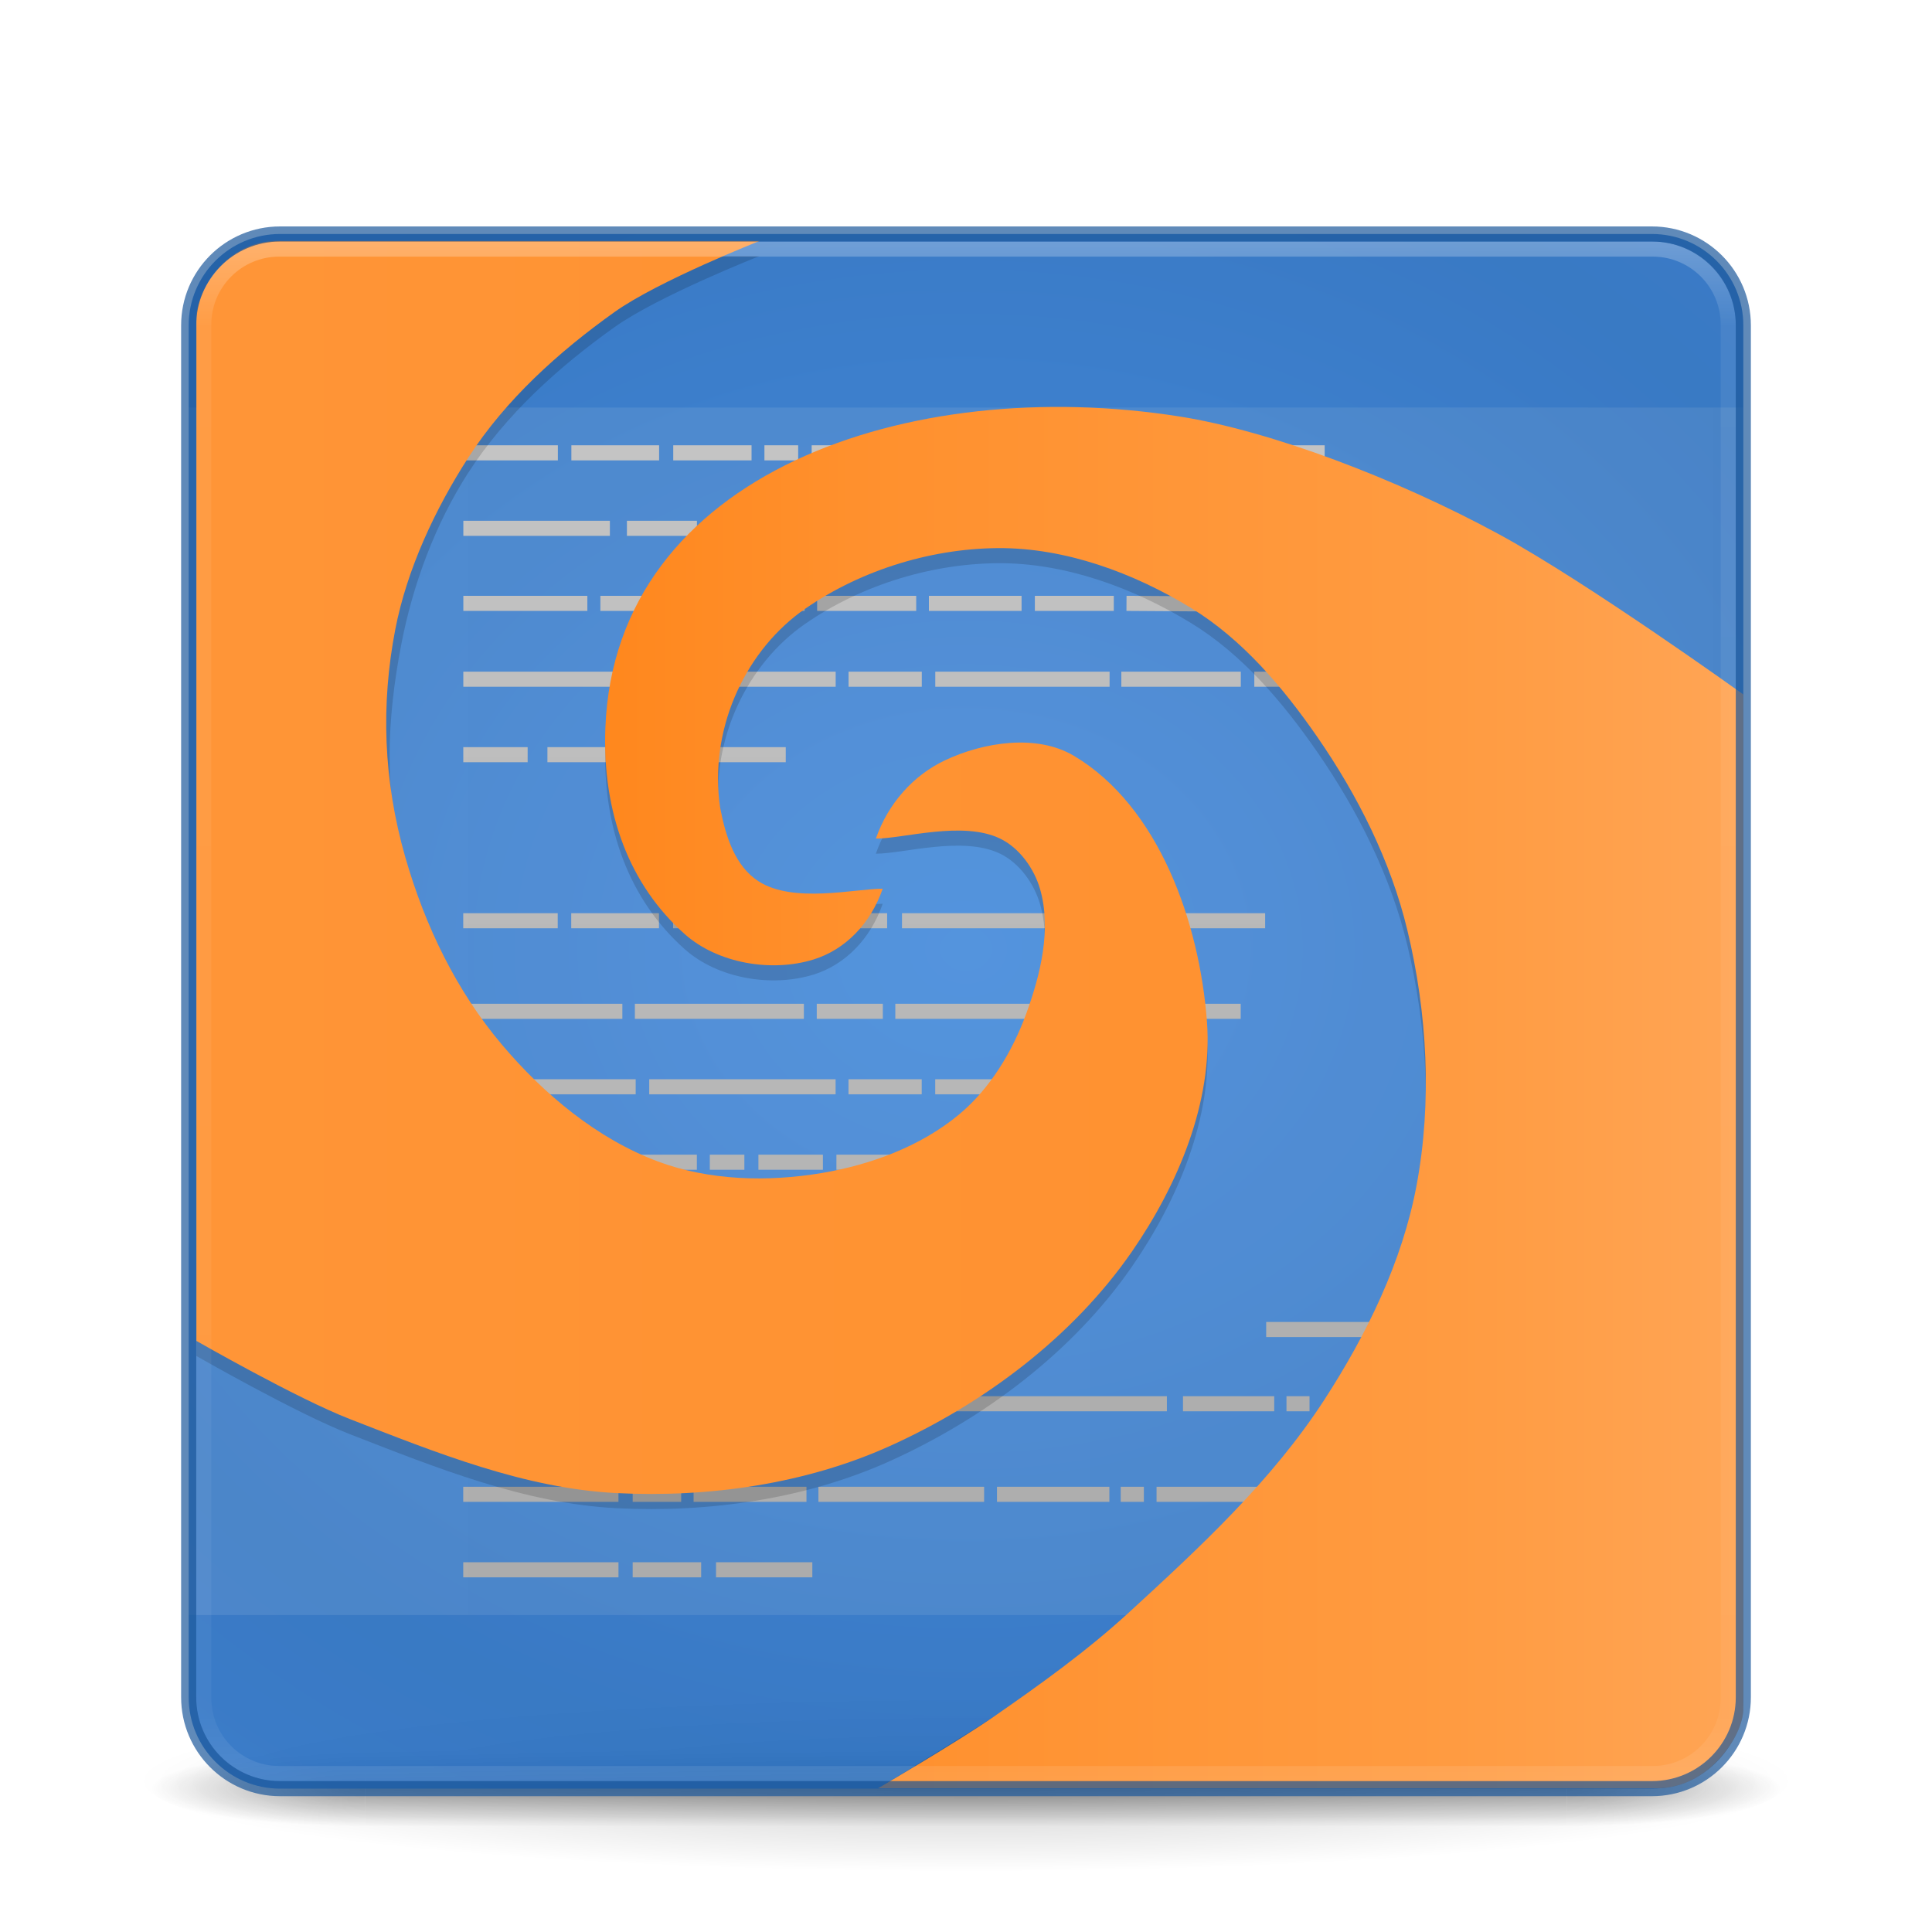
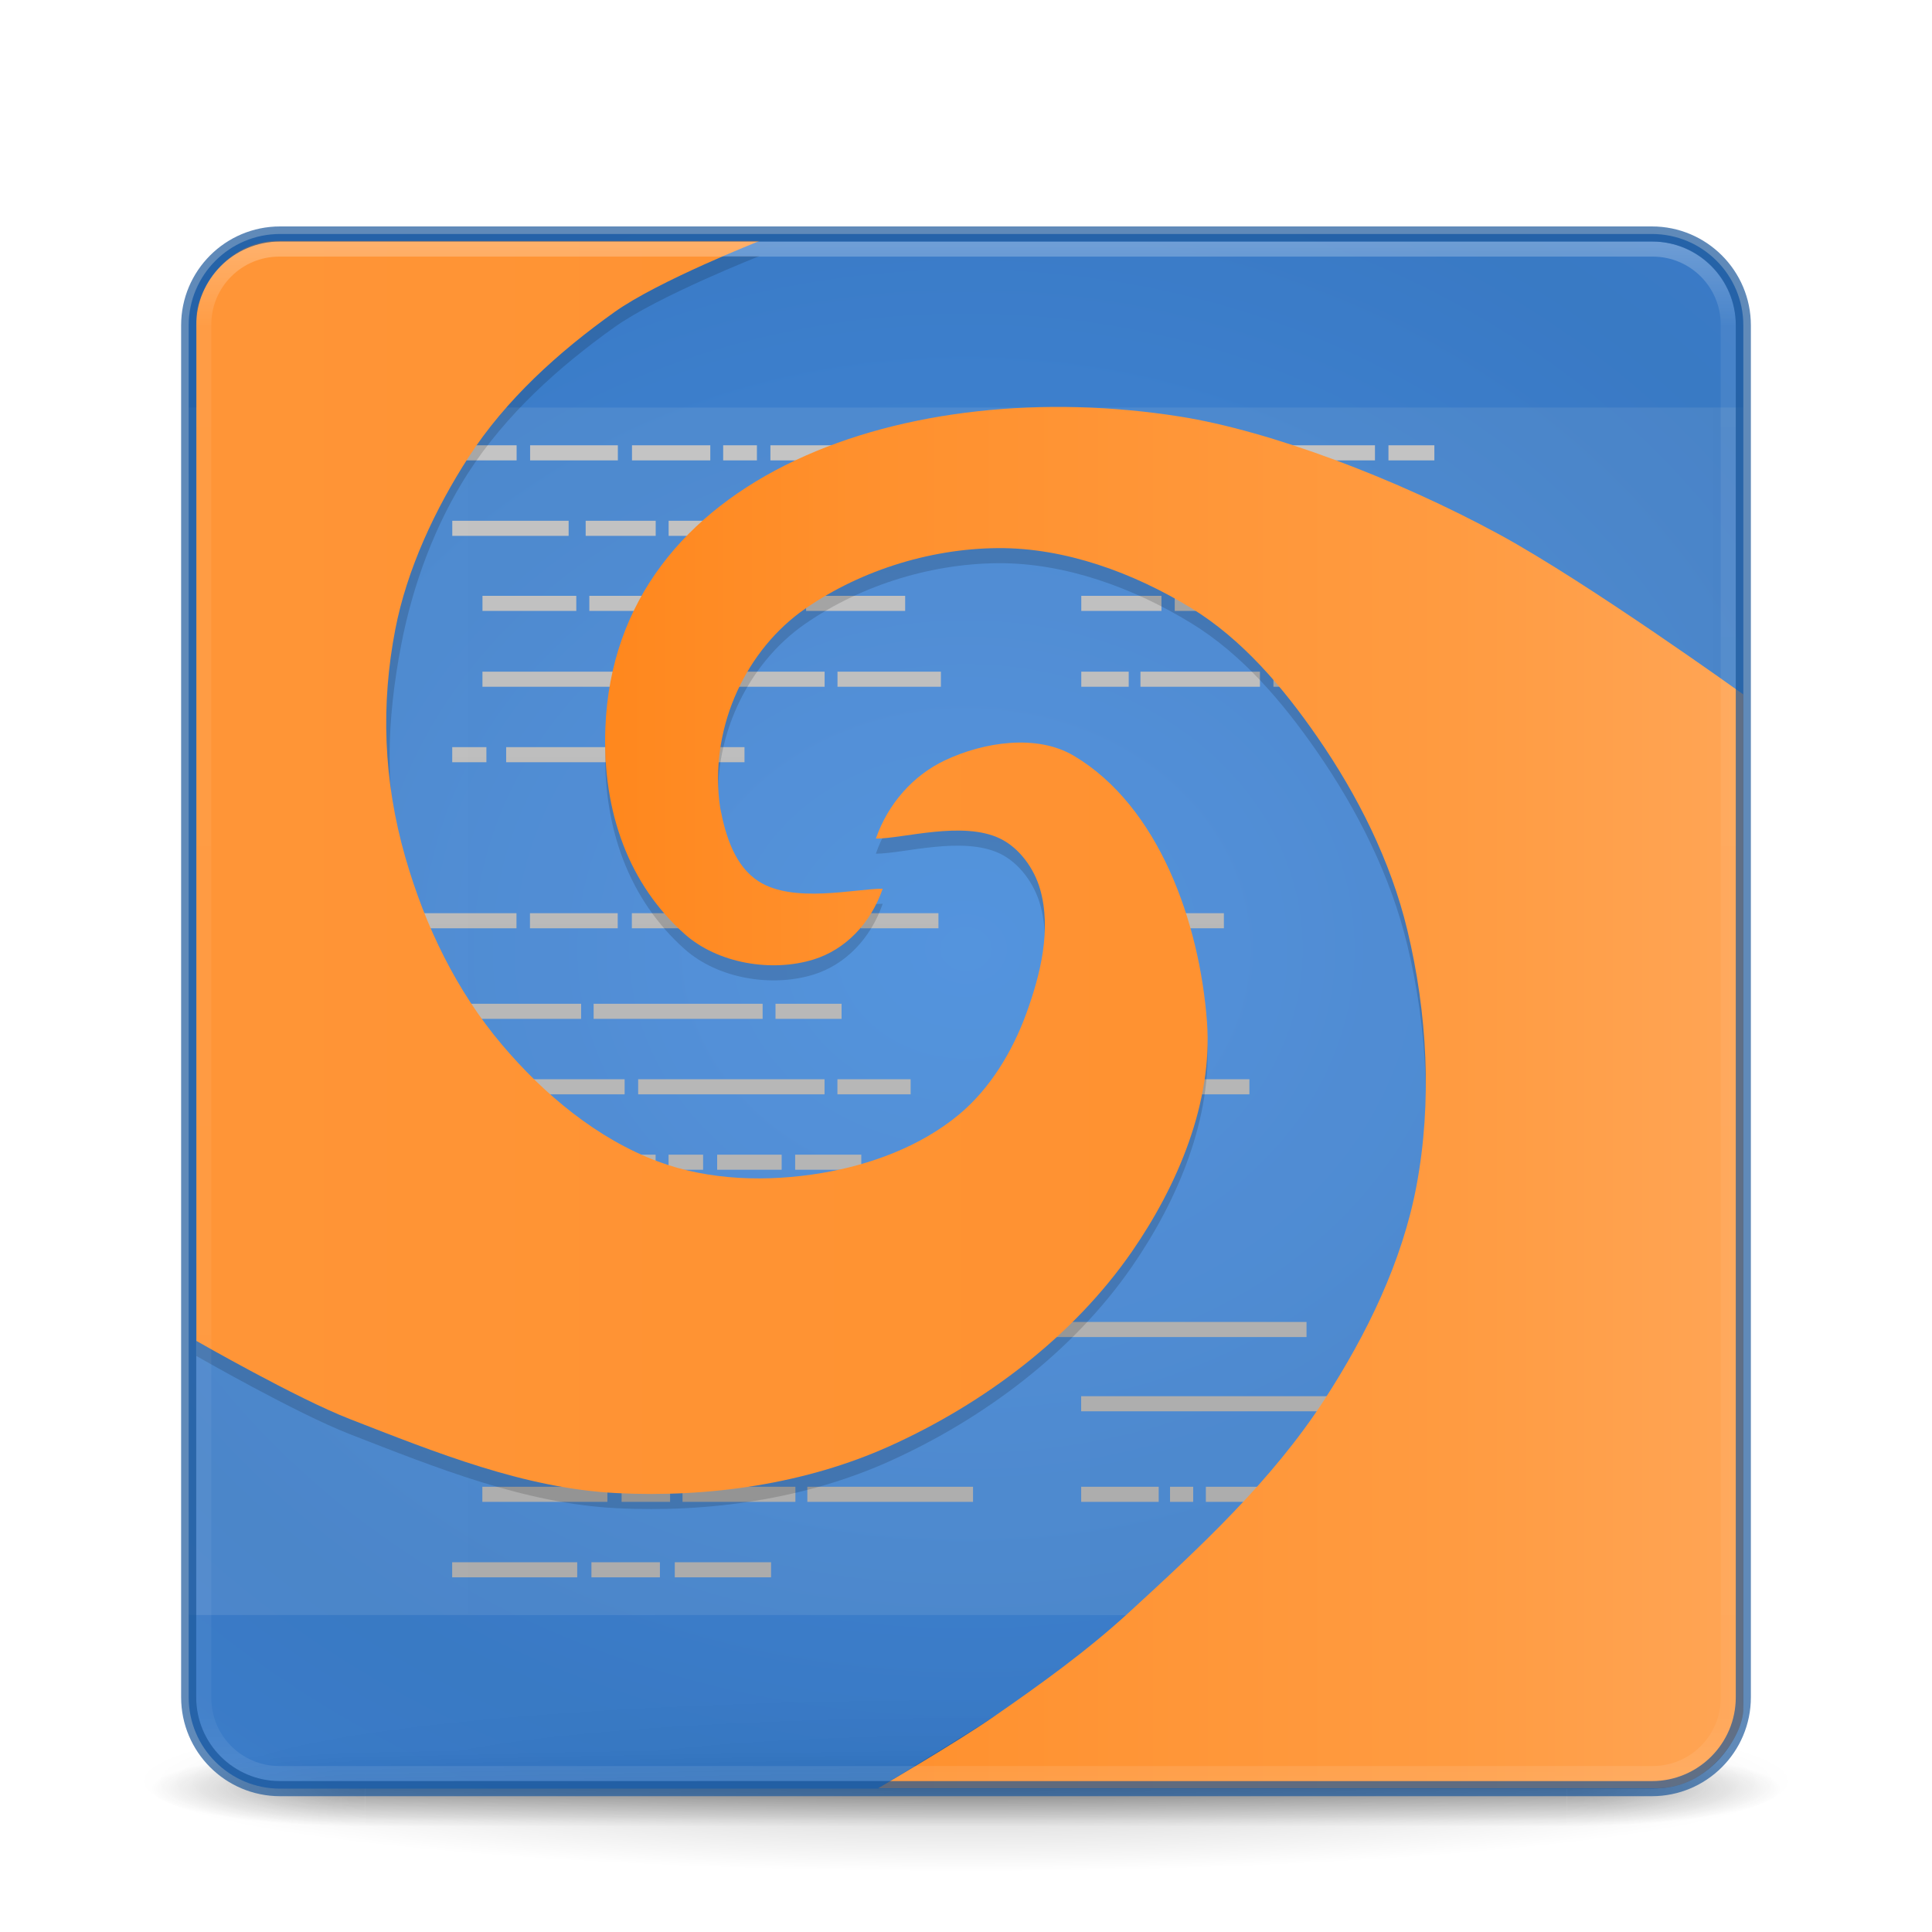
<svg xmlns="http://www.w3.org/2000/svg" xmlns:xlink="http://www.w3.org/1999/xlink" version="1.1" width="128" height="128" id="svg4113">
  <defs id="defs4115">
    <linearGradient id="linearGradient8714">
      <stop style="stop-color:#f4f4f4;stop-opacity:1;" offset="0" id="stop8716" />
      <stop style="stop-color:#dbdbdb;stop-opacity:1;" offset="1" id="stop8718" />
    </linearGradient>
    <linearGradient id="linearGradient6474">
      <stop style="stop-color:#ff9537;stop-opacity:1;" offset="0" id="stop6476" />
      <stop id="stop6484" offset="0.25" style="stop-color:#ff9435;stop-opacity:1;" />
      <stop id="stop6482" offset="0.5" style="stop-color:#ff9333;stop-opacity:1;" />
      <stop style="stop-color:#ff9231;stop-opacity:1;" offset="1" id="stop6478" />
    </linearGradient>
    <linearGradient id="linearGradient6224">
      <stop style="stop-color:#307ed8;stop-opacity:1;" offset="0" id="stop6226" />
      <stop id="stop6234" offset="0.28" style="stop-color:#246bbe;stop-opacity:1;" />
      <stop id="stop6232" offset="0.7" style="stop-color:#307ed8;stop-opacity:1;" />
      <stop style="stop-color:#000000;stop-opacity:1;" offset="1" id="stop6228" />
    </linearGradient>
    <linearGradient x1="20" y1="26" x2="20" y2="13" id="linearGradient4015" xlink:href="#linearGradient3680-6-6-6-3-7-1-9" gradientUnits="userSpaceOnUse" gradientTransform="matrix(2.637543,0,0,2.637543,1.378018,-61.20216)" />
    <linearGradient id="linearGradient3680-6-6-6-3-7-1-9">
      <stop id="stop3682-4-6-1-3-7-7-1" style="stop-color:#dcdcdc;stop-opacity:1" offset="0" />
      <stop id="stop3684-8-5-8-0-2-6-7" style="stop-color:#ffffff;stop-opacity:1" offset="1" />
    </linearGradient>
    <linearGradient x1="24" y1="5" x2="24" y2="43" id="linearGradient4136" xlink:href="#linearGradient3924" gradientUnits="userSpaceOnUse" gradientTransform="matrix(2.72973,0,0,2.72973,-1.513518,-62.51168)" />
    <linearGradient id="linearGradient3924">
      <stop id="stop3926" style="stop-color:#ffffff;stop-opacity:1" offset="0" />
      <stop id="stop3928" style="stop-color:#ffffff;stop-opacity:0.235" offset="0.063" />
      <stop id="stop3930" style="stop-color:#ffffff;stop-opacity:0.157" offset="0.951" />
      <stop id="stop3932" style="stop-color:#ffffff;stop-opacity:0.392" offset="1" />
    </linearGradient>
    <radialGradient cx="7.118" cy="9.957" r="12.672" fx="7.118" fy="9.957" id="radialGradient3936-3" xlink:href="#linearGradient2867-449-88-871-390-598-476-591-434-148-57-177-8-3-3-6-4-8-8-8-5-7-8" gradientUnits="userSpaceOnUse" gradientTransform="matrix(0,24.13962,-29.63575,0,361.2812,-268.7268)" />
    <linearGradient id="linearGradient2867-449-88-871-390-598-476-591-434-148-57-177-8-3-3-6-4-8-8-8-5-7-8">
      <stop id="stop3750-1-0-7-6-6-1-3-9-3-9-2" style="stop-color:#ff8519;stop-opacity:1;" offset="0" />
      <stop id="stop3752-3-7-4-0-32-8-923-0-7-0-3" style="stop-color:#ff902d;stop-opacity:1;" offset="0.262" />
      <stop id="stop3754-1-8-5-2-7-6-7-1-9-1-0" style="stop-color:#ff9b41;stop-opacity:1;" offset="0.76" />
      <stop id="stop3756-1-6-2-6-6-1-96-6-0-1-7" style="stop-color:#ffa555;stop-opacity:1;" offset="1" />
    </linearGradient>
    <radialGradient cx="4.993" cy="43.5" r="2.5" fx="4.993" fy="43.5" id="radialGradient4093" xlink:href="#linearGradient3688-166-749-5" gradientUnits="userSpaceOnUse" gradientTransform="matrix(2.003784,0,0,1.4,27.98813,-17.4)" />
    <linearGradient id="linearGradient3688-166-749-5">
      <stop id="stop2883-0" style="stop-color:#181818;stop-opacity:1" offset="0" />
      <stop id="stop2885-5" style="stop-color:#181818;stop-opacity:0" offset="1" />
    </linearGradient>
    <radialGradient cx="4.993" cy="43.5" r="2.5" fx="4.993" fy="43.5" id="radialGradient4095" xlink:href="#linearGradient3688-464-309-8" gradientUnits="userSpaceOnUse" gradientTransform="matrix(2.003784,0,0,1.4,-20.01187,-104.4)" />
    <linearGradient id="linearGradient3688-464-309-8">
      <stop id="stop2889-9" style="stop-color:#181818;stop-opacity:1" offset="0" />
      <stop id="stop2891-4" style="stop-color:#181818;stop-opacity:0" offset="1" />
    </linearGradient>
    <linearGradient x1="25.058" y1="47.028" x2="25.058" y2="39.999" id="linearGradient4097" xlink:href="#linearGradient3702-501-757-0" gradientUnits="userSpaceOnUse" />
    <linearGradient id="linearGradient3702-501-757-0">
      <stop id="stop2895-0" style="stop-color:#181818;stop-opacity:0" offset="0" />
      <stop id="stop2897-2" style="stop-color:#181818;stop-opacity:1" offset="0.5" />
      <stop id="stop2899-6" style="stop-color:#181818;stop-opacity:0" offset="1" />
    </linearGradient>
    <linearGradient id="linearGradient3811">
      <stop id="stop3813" style="stop-color:#000000;stop-opacity:1" offset="0" />
      <stop id="stop3815" style="stop-color:#000000;stop-opacity:0" offset="1" />
    </linearGradient>
    <radialGradient cx="-4.029" cy="93.468" r="35.338" fx="-4.029" fy="93.468" id="radialGradient4111" xlink:href="#linearGradient3811" gradientUnits="userSpaceOnUse" gradientTransform="matrix(1.556392,0,0,0.1697883,70.27035,38.1321)" />
    <linearGradient xlink:href="#linearGradient3680-6-6-6-3-7-1-9" id="linearGradient4787" gradientUnits="userSpaceOnUse" gradientTransform="matrix(2.637543,0,0,2.637543,1.378018,2.797842)" x1="20" y1="26" x2="20" y2="13" />
    <linearGradient xlink:href="#linearGradient3924-3" id="linearGradient4793-0" gradientUnits="userSpaceOnUse" gradientTransform="matrix(2.72973,0,0,2.72973,-1.513519,1.488323)" x1="24" y1="5" x2="24" y2="43" />
    <linearGradient id="linearGradient3924-3">
      <stop id="stop3926-7" style="stop-color:#ffffff;stop-opacity:1" offset="0" />
      <stop id="stop3928-2" style="stop-color:#ffffff;stop-opacity:0.235" offset="0.063" />
      <stop id="stop3930-8" style="stop-color:#ffffff;stop-opacity:0.157" offset="0.951" />
      <stop id="stop3932-9" style="stop-color:#ffffff;stop-opacity:0.392" offset="1" />
    </linearGradient>
    <radialGradient cx="4.993" cy="43.5" r="2.5" fx="4.993" fy="43.5" id="radialGradient4093-8" xlink:href="#linearGradient3688-166-749-5-9" gradientUnits="userSpaceOnUse" gradientTransform="matrix(2.003784,0,0,1.4,27.98813,-17.4)" />
    <linearGradient id="linearGradient3688-166-749-5-9">
      <stop id="stop2883-0-8" style="stop-color:#181818;stop-opacity:1" offset="0" />
      <stop id="stop2885-5-0" style="stop-color:#181818;stop-opacity:0" offset="1" />
    </linearGradient>
    <radialGradient cx="4.993" cy="43.5" r="2.5" fx="4.993" fy="43.5" id="radialGradient4095-6" xlink:href="#linearGradient3688-464-309-8-2" gradientUnits="userSpaceOnUse" gradientTransform="matrix(2.003784,0,0,1.4,-20.01187,-104.4)" />
    <linearGradient id="linearGradient3688-464-309-8-2">
      <stop id="stop2889-9-8" style="stop-color:#181818;stop-opacity:1" offset="0" />
      <stop id="stop2891-4-6" style="stop-color:#181818;stop-opacity:0" offset="1" />
    </linearGradient>
    <linearGradient x1="25.058" y1="47.028" x2="25.058" y2="39.999" id="linearGradient4097-0" xlink:href="#linearGradient3702-501-757-0-0" gradientUnits="userSpaceOnUse" />
    <linearGradient id="linearGradient3702-501-757-0-0">
      <stop id="stop2895-0-9" style="stop-color:#181818;stop-opacity:0" offset="0" />
      <stop id="stop2897-2-5" style="stop-color:#181818;stop-opacity:1" offset="0.5" />
      <stop id="stop2899-6-0" style="stop-color:#181818;stop-opacity:0" offset="1" />
    </linearGradient>
    <radialGradient xlink:href="#linearGradient3811-4" id="radialGradient4804-4" gradientUnits="userSpaceOnUse" gradientTransform="matrix(1.556392,0,0,0.1697883,70.27035,102.1321)" cx="-4.029" cy="93.468" fx="-4.029" fy="93.468" r="35.338" />
    <linearGradient id="linearGradient3811-4">
      <stop id="stop3813-7" style="stop-color:#000000;stop-opacity:1" offset="0" />
      <stop id="stop3815-9" style="stop-color:#000000;stop-opacity:0" offset="1" />
    </linearGradient>
    <radialGradient r="35.338" fy="93.468" fx="-4.029" cy="93.468" cx="-4.029" gradientTransform="matrix(1.556392,0,0,0.1697883,70.27035,102.1321)" gradientUnits="userSpaceOnUse" id="radialGradient5774" xlink:href="#linearGradient3811-4" />
    <radialGradient xlink:href="#linearGradient6224" id="radialGradient6230" cx="50.812" cy="67.002" fx="50.812" fy="67.002" r="51.5" gradientUnits="userSpaceOnUse" gradientTransform="matrix(-3.5343063e-8,3.824329,-4.522546,-4.1795737e-8,367.0188,-131.443)" />
    <linearGradient xlink:href="#linearGradient2867-449-88-871-390-598-476-591-434-148-57-177-8-3-3-6-4-8-8-8-5-7-8" id="linearGradient6472" x1="35.54" y1="67.377" x2="115.5" y2="67.377" gradientUnits="userSpaceOnUse" />
    <linearGradient xlink:href="#linearGradient6474" id="linearGradient6480" x1="13.01" y1="57.471" x2="80.564" y2="57.471" gradientUnits="userSpaceOnUse" />
    <linearGradient xlink:href="#linearGradient6474-3" id="linearGradient6480-5" x1="13.01" y1="57.471" x2="80.564" y2="57.471" gradientUnits="userSpaceOnUse" />
    <linearGradient id="linearGradient6474-3">
      <stop style="stop-color:#ff9537;stop-opacity:1;" offset="0" id="stop6476-9" />
      <stop id="stop6484-5" offset="0.25" style="stop-color:#ff9435;stop-opacity:1;" />
      <stop id="stop6482-3" offset="0.5" style="stop-color:#ff9333;stop-opacity:1;" />
      <stop style="stop-color:#ff9231;stop-opacity:1;" offset="1" id="stop6478-3" />
    </linearGradient>
    <linearGradient id="linearGradient2867-449-88-871-390-598-476-591-434-148-57-177-8-3-3-6-4-8-8-8-5-7-8-4">
      <stop id="stop3750-1-0-7-6-6-1-3-9-3-9-2-6" style="stop-color:#ff8519;stop-opacity:1;" offset="0" />
      <stop id="stop3752-3-7-4-0-32-8-923-0-7-0-3-4" style="stop-color:#ff902d;stop-opacity:1;" offset="0.262" />
      <stop id="stop3754-1-8-5-2-7-6-7-1-9-1-0-3" style="stop-color:#ff9b41;stop-opacity:1;" offset="0.76" />
      <stop id="stop3756-1-6-2-6-6-1-96-6-0-1-7-8" style="stop-color:#ffa555;stop-opacity:1;" offset="1" />
    </linearGradient>
    <linearGradient xlink:href="#linearGradient6474-0" id="linearGradient6480-7" x1="13.01" y1="57.471" x2="80.564" y2="57.471" gradientUnits="userSpaceOnUse" />
    <linearGradient id="linearGradient6474-0">
      <stop style="stop-color:#ff9537;stop-opacity:1;" offset="0" id="stop6476-8" />
      <stop id="stop6484-8" offset="0.25" style="stop-color:#ff9435;stop-opacity:1;" />
      <stop id="stop6482-5" offset="0.5" style="stop-color:#ff9333;stop-opacity:1;" />
      <stop style="stop-color:#ff9231;stop-opacity:1;" offset="1" id="stop6478-8" />
    </linearGradient>
    <linearGradient id="linearGradient2867-449-88-871-390-598-476-591-434-148-57-177-8-3-3-6-4-8-8-8-5-7-8-0">
      <stop id="stop3750-1-0-7-6-6-1-3-9-3-9-2-0" style="stop-color:#ff8519;stop-opacity:1;" offset="0" />
      <stop id="stop3752-3-7-4-0-32-8-923-0-7-0-3-8" style="stop-color:#ff902d;stop-opacity:1;" offset="0.262" />
      <stop id="stop3754-1-8-5-2-7-6-7-1-9-1-0-2" style="stop-color:#ff9b41;stop-opacity:1;" offset="0.76" />
      <stop id="stop3756-1-6-2-6-6-1-96-6-0-1-7-9" style="stop-color:#ffa555;stop-opacity:1;" offset="1" />
    </linearGradient>
    <radialGradient xlink:href="#linearGradient6224-5" id="radialGradient6230-0" cx="50.812" cy="67.002" fx="50.812" fy="67.002" r="51.5" gradientUnits="userSpaceOnUse" gradientTransform="matrix(-3.5343063e-8,3.824329,-4.522546,-4.1795737e-8,367.0188,-131.443)" />
    <linearGradient id="linearGradient6224-5">
      <stop style="stop-color:#307ed8;stop-opacity:1;" offset="0" id="stop6226-5" />
      <stop id="stop6234-6" offset="0.28" style="stop-color:#246bbe;stop-opacity:1;" />
      <stop id="stop6232-3" offset="0.7" style="stop-color:#307ed8;stop-opacity:1;" />
      <stop style="stop-color:#000000;stop-opacity:1;" offset="1" id="stop6228-2" />
    </linearGradient>
    <linearGradient xlink:href="#linearGradient3104" id="linearGradient8110" gradientUnits="userSpaceOnUse" gradientTransform="matrix(2.666581,0,0,2.666581,-0.3329049,-0.745899)" x1="22.004" y1="44.854" x2="22.004" y2="3.072" />
    <linearGradient id="linearGradient3104">
      <stop id="stop3106" style="stop-color:#a0a0a0;stop-opacity:1" offset="0" />
      <stop id="stop3108" style="stop-color:#c8c8c8;stop-opacity:1" offset="1" />
    </linearGradient>
    <linearGradient y2="3.072" x2="22.004" y1="44.854" x1="22.004" gradientTransform="matrix(2.666581,0,0,2.666581,0.253991,12.25592)" gradientUnits="userSpaceOnUse" id="linearGradient8187" xlink:href="#linearGradient3104" />
    <linearGradient xlink:href="#linearGradient8714" id="linearGradient8720" x1="12.931" y1="58.483" x2="115.517" y2="58.483" gradientUnits="userSpaceOnUse" gradientTransform="matrix(1,0,0,1.512563,0,-24.98873)" />
    <linearGradient xlink:href="#linearGradient8714" id="linearGradient8722" gradientUnits="userSpaceOnUse" gradientTransform="matrix(1.004034,0,0,1.657143,-0.4832075,-29.91246)" x1="12.931" y1="58.483" x2="115.517" y2="58.483" />
    <linearGradient xlink:href="#linearGradient3104-7" id="linearGradient8110-3" gradientUnits="userSpaceOnUse" gradientTransform="matrix(2.666581,0,0,2.666581,-0.3329049,-0.745899)" x1="22.004" y1="44.854" x2="22.004" y2="3.072" />
    <linearGradient id="linearGradient3104-7">
      <stop id="stop3106-7" style="stop-color:#a0a0a0;stop-opacity:1" offset="0" />
      <stop id="stop3108-2" style="stop-color:#c8c8c8;stop-opacity:1" offset="1" />
    </linearGradient>
    <linearGradient y2="3.072" x2="22.004" y1="44.854" x1="22.004" gradientTransform="matrix(2.666581,0,0,2.666581,-3.963491,-1.244087)" gradientUnits="userSpaceOnUse" id="linearGradient8741" xlink:href="#linearGradient3104-7" />
+     <linearGradient y2="3.072" x2="22.004" y1="44.854" x1="22.004" gradientTransform="matrix(2.666581,0,0,2.666581,-3.963491,-1.244087)" gradientUnits="userSpaceOnUse" id="linearGradient8741-8" xlink:href="#linearGradient3104-7-1" />
+     <linearGradient id="linearGradient3104-7-1">
+       <stop id="stop3106-7-5" style="stop-color:#a0a0a0;stop-opacity:1" offset="0" />
+       <stop id="stop3108-2-4" style="stop-color:#c8c8c8;stop-opacity:1" offset="1" />
+     </linearGradient>
+     <linearGradient y2="3.072" x2="22.004" y1="44.854" x1="22.004" gradientTransform="matrix(2.666581,0,0,2.666581,-6.697148,-1.244086)" gradientUnits="userSpaceOnUse" id="linearGradient4575" xlink:href="#linearGradient3104-7-1" />
  </defs>
  <g id="layer5">
    <path style="opacity:0.2;color:#000000;fill:url(#radialGradient5774);fill-opacity:1;fill-rule:nonzero;stroke:none;stroke-width:1;marker:none;visibility:visible;display:inline;overflow:visible;enable-background:accumulate" id="path3041" d="m 119,118.002 a 55,6 0 0 1 -110,0 55,6 0 1 1 110,0 z" />
    <g style="display:inline" id="g2036" transform="matrix(2.699999,0,0,0.5555561,-0.8000086,94.89069)">
      <g style="opacity:0.4" id="g3712" transform="matrix(1.052632,0,0,1.285713,-1.263158,-13.42854)">
        <rect style="fill:url(#radialGradient4093-8);fill-opacity:1;stroke:none" id="rect2801" y="40" x="38" height="7" width="5" />
        <rect style="fill:url(#radialGradient4095-6);fill-opacity:1;stroke:none" id="rect3696" transform="scale(-1,-1)" y="-47" x="-10" height="7" width="5" />
        <rect style="fill:url(#linearGradient4097-0);fill-opacity:1;stroke:none" id="rect3700" y="40" x="10" height="7" width="28" />
      </g>
    </g>
    <rect style="opacity:0.9;color:#000000;fill:url(#radialGradient6230);fill-opacity:1;fill-rule:nonzero;stroke:none;stroke-width:1;marker:none;visibility:visible;display:inline;overflow:visible;enable-background:accumulate" id="rect5505-21-3" y="15.502" x="12.5" ry="6.055" rx="6.055" height="103" width="103" />
-     <path style="fill:none;stroke:url(#linearGradient8741);stroke-width:1px;stroke-linecap:butt;stroke-linejoin:miter;stroke-opacity:1" id="path3715-7" d="m 30.699,30.002 6.261,0 m 0.894,0 5.814,0 m 0.936,0 5.188,0 m 0.853,0 2.236,0 m 0.894,0 5.009,0 m 0.984,0 13.148,0 m 0.894,0 10.018,0 m 0.894,0 3.041,0 m -57.065,5 9.708,0 m 1.129,0 4.639,0 m 0.858,0 2.289,0 m 0.931,0 4.273,0 m 0.894,0 4.382,0 m 0.827,0 6.881,0 m 0.894,0 9.078,0 m -46.784,4.973 8.217,0 m 0.863,0 13.532,0 m 0.829,0 6.563,0 m 0.841,0 6.14,0 m 0.88,0 5.23,0 m 0.841,0 8.226,0.053 m -52.163,4.973 11.425,0 m 0.897,0 12.348,0 m 0.853,0 4.852,0 m 0.894,0 11.549,0 m 0.777,0 7.916,0 m 0.894,0 3.133,0 m 0.894,0 1.733,0 m -58.167,5 4.264,0 m 1.31,0 15.79,0 m -21.365,27 9.708,0 m 1.129,0 4.639,0 m 0.858,0 2.289,0 m 0.931,0 4.273,0 m 0.894,0 4.382,0 m 0.827,0 6.881,0 m -36.812,10.918 8.217,0 m 0.863,0 13.532,0 m 0.829,0 6.563,0 m 23.192,0.164 13.405,0 m -66.602,-16.082 11.425,0 m 0.897,0 12.348,0 m 0.853,0 4.852,0 m 0.894,0 11.549,0 m -42.819,-11 6.261,0 m 0.894,0 5.814,0 m 0.936,0 5.188,0 m 0.853,0 2.236,0 m 0.894,0 5.009,0 m 0.984,0 13.148,0 m 0.894,0 10.018,0 m -53.13,6 10.544,0 m 0.829,0 11.197,0 m 0.853,0 4.378,0 m 0.827,0 10.534,0 m 0.845,0 11.504,0 m -51.512,26 9.854,0 m 1.058,0 4.344,0 m 1.018,0 2.167,0 m 0.69,0 4.277,0 m 0.568,0 22.645,0 m 1.066,0 6.045,0 m 0.813,0 1.526,0 m -44.843,6 3.214,0 m -14.44,0 10.285,0 m 4.977,0 7.479,0 m 0.791,0 10.978,0 m 0.853,0 7.447,0 m 0.75,0 1.535,0 m 0.839,0 9.457,0 m 0.967,0 4.951,0 m -50.083,5 4.538,0 m -15.764,0 10.285,0 m 6.463,0 6.381,0" />
+     <path style="fill:none;stroke:url(#linearGradient4575);stroke-width:1px;stroke-linecap:butt;stroke-linejoin:miter;stroke-opacity:1" id="path3715-7-4" d="m 27.966,30.002 6.261,0 m 0.894,0 5.814,0 m 0.936,0 5.188,0 m 0.853,0 2.236,0 m 0.894,0 5.009,0 m 13.589,0 10.543,0 m 0.894,0 10.018,0 m 0.894,0 3.041,0 m -65.065,5 7.708,0 m 1.129,0 4.639,0 m 0.858,0 2.289,0 m 0.931,0 4.273,0 m 0.894,0 4.382,0 m 12.571,0 5.138,0 m 0.894,0 9.078,0 m -52.784,4.973 6.217,0 m 0.863,0 13.532,0 m 0.829,0 6.563,0 m 11.669,0 5.311,0 m 0.88,0 5.23,0 m 0.841,0 8.226,0.053 m -60.163,4.973 9.425,0 m 0.897,0 12.348,0 m 0.853,0 6.852,0 m 9.299,0 3.144,0 m 0.777,0 7.916,0 m 0.894,0 3.133,0 m 0.894,0 1.733,0 m -60.167,5 2.264,0 m 1.31,0 15.79,0 m -19.365,27 7.708,0 m 1.129,0 4.639,0 m 0.858,0 2.289,0 m 0.931,0 4.273,0 m 0.894,0 4.382,0 m 14.571,0 5.138,0 m -48.812,10.918 8.217,0 m 0.863,0 13.532,0 m 0.829,0 6.563,0 m 11.669,0.164 16.927,0 m -54.602,-16.082 9.425,0 m 0.897,0 12.348,0 m 0.853,0 4.852,0 m 13.299,0 9.144,0 m -54.819,-11 6.261,0 m 0.894,0 5.814,0 m 0.936,0 5.188,0 m 0.853,0 2.236,0 m 0.894,0 5.009,0 m 0.984,0 5.148,0 m 7.457,0 11.455,0 m -51.13,6 8.544,0 m 0.829,0 11.197,0 m 0.853,0 4.378,0 m 15.872,0 7.837,0 m -49.512,26 7.854,0 m 1.058,0 4.344,0 m 1.018,0 2.167,0 m 0.69,0 4.277,0 m 20.268,0 18.945,0 m 1.066,0 6.045,0 m 0.813,0 1.526,0 m -58.843,6 3.214,0 m -12.44,0 8.285,0 m 4.977,0 7.479,0 m 0.791,0 10.978,0 m 7.165,0 5.136,0 m 0.75,0 1.535,0 m 0.839,0 9.457,0 m 0.967,0 4.951,0 m -56.083,5 4.538,0 m -13.764,0 8.285,0 m 6.463,0 6.381,0" />
    <rect style="opacity:0.1;fill:url(#linearGradient8722);fill-opacity:1;stroke:none" id="rect6711" width="103" height="80" x="12.5" y="27.002" />
    <path style="opacity:0.15;fill:#000000;fill-opacity:1;stroke:none" d="m 58.029,56.56 c 1.829,0 5.763,-1.197 8.233,0 1.282,0.621 2.256,1.985 2.648,3.354 0.76,2.655 0.031,5.639 -0.915,8.233 -0.921,2.526 -2.407,4.993 -4.477,6.708 -2.541,2.105 -5.857,3.324 -9.111,3.867 -3.562,0.594 -7.422,0.494 -10.806,-0.767 C 39.567,76.452 36.043,73.505 33.262,70.22 30.256,66.669 28.18,62.402 26.859,57.815 25.379,52.673 25.636,47.625 26.582,42.714 c 0.769,-3.993 2.254,-8.007 4.46,-11.423 2.466,-3.818 5.967,-6.978 9.669,-9.616 2.909,-2.073 9.623,-4.715 9.623,-4.715 0,0 -31.103,0 -31.92,0 -3.508,0 -5.403,3.382 -5.403,5.082 0,0.86 0,67.795 0,67.795 0,0 6.618,3.799 10.16,5.177 5.702,2.218 11.575,4.602 17.685,4.908 6.11,0.306 12.511,-0.6 18.088,-3.115 6.255,-2.82 12.147,-7.245 16.049,-12.888 3.036,-4.391 5.367,-9.9 4.971,-15.223 -0.487,-6.552 -3.173,-14.273 -8.824,-17.626 -2.449,-1.453 -5.963,-0.913 -8.538,0.305 -2.083,0.985 -3.761,2.846 -4.574,5.184 z" id="path6446-4-1" />
    <path style="fill:url(#linearGradient6480);fill-opacity:1;stroke:none" d="m 58.029,55.56 c 1.829,0 5.763,-1.197 8.233,0 1.282,0.621 2.256,1.985 2.648,3.354 0.76,2.655 0.031,5.639 -0.915,8.233 -0.921,2.526 -2.407,4.993 -4.477,6.708 -2.541,2.105 -5.857,3.324 -9.111,3.867 -3.562,0.594 -7.422,0.494 -10.806,-0.767 C 39.567,75.452 36.043,72.505 33.262,69.22 30.256,65.669 28.18,61.402 26.859,56.815 25.379,51.674 25.24,46.625 26.186,41.714 c 0.769,-3.993 2.65,-8.007 4.857,-11.423 2.466,-3.818 5.967,-6.978 9.669,-9.616 2.909,-2.073 9.623,-4.715 9.623,-4.715 0,0 -31.103,0 -31.92,0 -3.508,0 -5.403,3.382 -5.403,5.082 0,0.86 0,67.795 0,67.795 0,0 6.618,3.799 10.16,5.177 5.702,2.218 11.575,4.602 17.685,4.908 6.11,0.306 12.511,-0.6 18.088,-3.115 6.255,-2.82 12.147,-7.245 16.049,-12.888 3.036,-4.391 5.367,-9.9 4.971,-15.223 -0.487,-6.552 -3.173,-14.273 -8.824,-17.626 -2.449,-1.453 -5.963,-0.913 -8.538,0.305 -2.083,0.985 -3.761,2.846 -4.574,5.184 z" id="path6446-4" />
    <path style="fill:#000000;fill-opacity:1;stroke:none;opacity:0.15" d="m 58.481,59.878 c -1.829,0 -5.926,1 -8.233,-0.495 -1.533,-0.994 -2.163,-2.92 -2.534,-4.859 -0.749,-5.06 1.515,-10.127 5.278,-12.941 3.718,-2.702 8.515,-4.235 13.111,-4.269 4.468,-0.033 8.992,1.636 12.806,3.964 3.399,2.075 6.092,5.263 8.359,8.538 2.681,3.873 4.87,8.227 5.972,12.806 1.321,5.487 1.648,11.372 0.61,16.919 -0.947,5.058 -3.302,9.862 -6.098,14.182 -3.469,5.359 -8.095,9.965 -12.955,14.104 -2.736,2.33 -5.97,4.001 -8.998,5.935 -2.518,1.608 -7.623,4.715 -7.623,4.715 0,0 50.776,0 51.594,0 3.508,0 5.73,-3.545 5.73,-5.246 0,-0.86 0,-66.222 0,-66.222 0,0 -10.338,-7.43 -16.16,-10.597 C 92.545,32.717 84.16,29.546 78.189,28.6 60.272,25.761 40.761,32.321 40.108,49.206 c -0.219,5.661 1.608,10.439 5.262,13.685 2.195,1.95 5.769,2.538 8.538,1.675 2.084,-0.649 3.761,-2.351 4.574,-4.688 z" id="path6446-6" />
    <path style="fill:url(#linearGradient6472);fill-opacity:1;stroke:none" d="m 58.481,58.878 c -1.829,0 -5.926,1 -8.233,-0.495 -1.533,-0.994 -2.163,-2.92 -2.534,-4.859 -0.749,-5.06 1.515,-10.127 5.278,-12.941 3.718,-2.702 8.515,-4.235 13.111,-4.269 4.468,-0.033 8.992,1.636 12.806,3.964 3.399,2.075 6.092,5.263 8.359,8.538 2.681,3.873 4.87,8.227 5.972,12.806 1.321,5.487 1.648,11.372 0.61,16.919 -0.947,5.058 -3.302,9.862 -6.098,14.182 -3.469,5.359 -8.251,9.789 -12.955,14.104 -2.791,2.56 -5.884,4.78 -8.998,6.935 -2.457,1.7 -7.623,4.715 -7.623,4.715 0,0 50.776,0 51.594,0 3.508,0 5.73,-3.545 5.73,-5.246 0,-0.86 0,-67.222 0,-67.222 0,0 -10.338,-7.43 -16.16,-10.597 C 92.545,31.717 84.16,28.546 78.189,27.6 60.272,24.761 40.761,31.321 40.108,48.206 c -0.219,5.661 1.608,10.439 5.262,13.685 2.195,1.95 5.769,2.538 8.538,1.675 2.084,-0.649 3.761,-2.351 4.574,-4.688 z" id="path6446" />
    <rect style="opacity:0.3;fill:none;stroke:url(#linearGradient4793-0);stroke-width:1;stroke-linecap:round;stroke-linejoin:round;stroke-miterlimit:4;stroke-opacity:1;stroke-dasharray:none;stroke-dashoffset:0" id="rect6741-7" y="16.502" x="13.5" ry="5" rx="5" height="101" width="101" />
    <rect style="opacity:0.7;color:#000000;fill:none;stroke:#1d589b;stroke-width:1;stroke-linecap:round;stroke-linejoin:round;stroke-miterlimit:4;stroke-opacity:1;stroke-dasharray:none;stroke-dashoffset:0;marker:none;visibility:visible;display:inline;overflow:visible;enable-background:accumulate" id="rect5505-21-3-1" y="15.502" x="12.5" ry="6.055" rx="6.055" height="103" width="103" />
  </g>
  <g id="layer4" style="display:inline" />
  <g id="layer3" style="display:inline" />
  <g id="layer2" style="display:inline" />
</svg>
